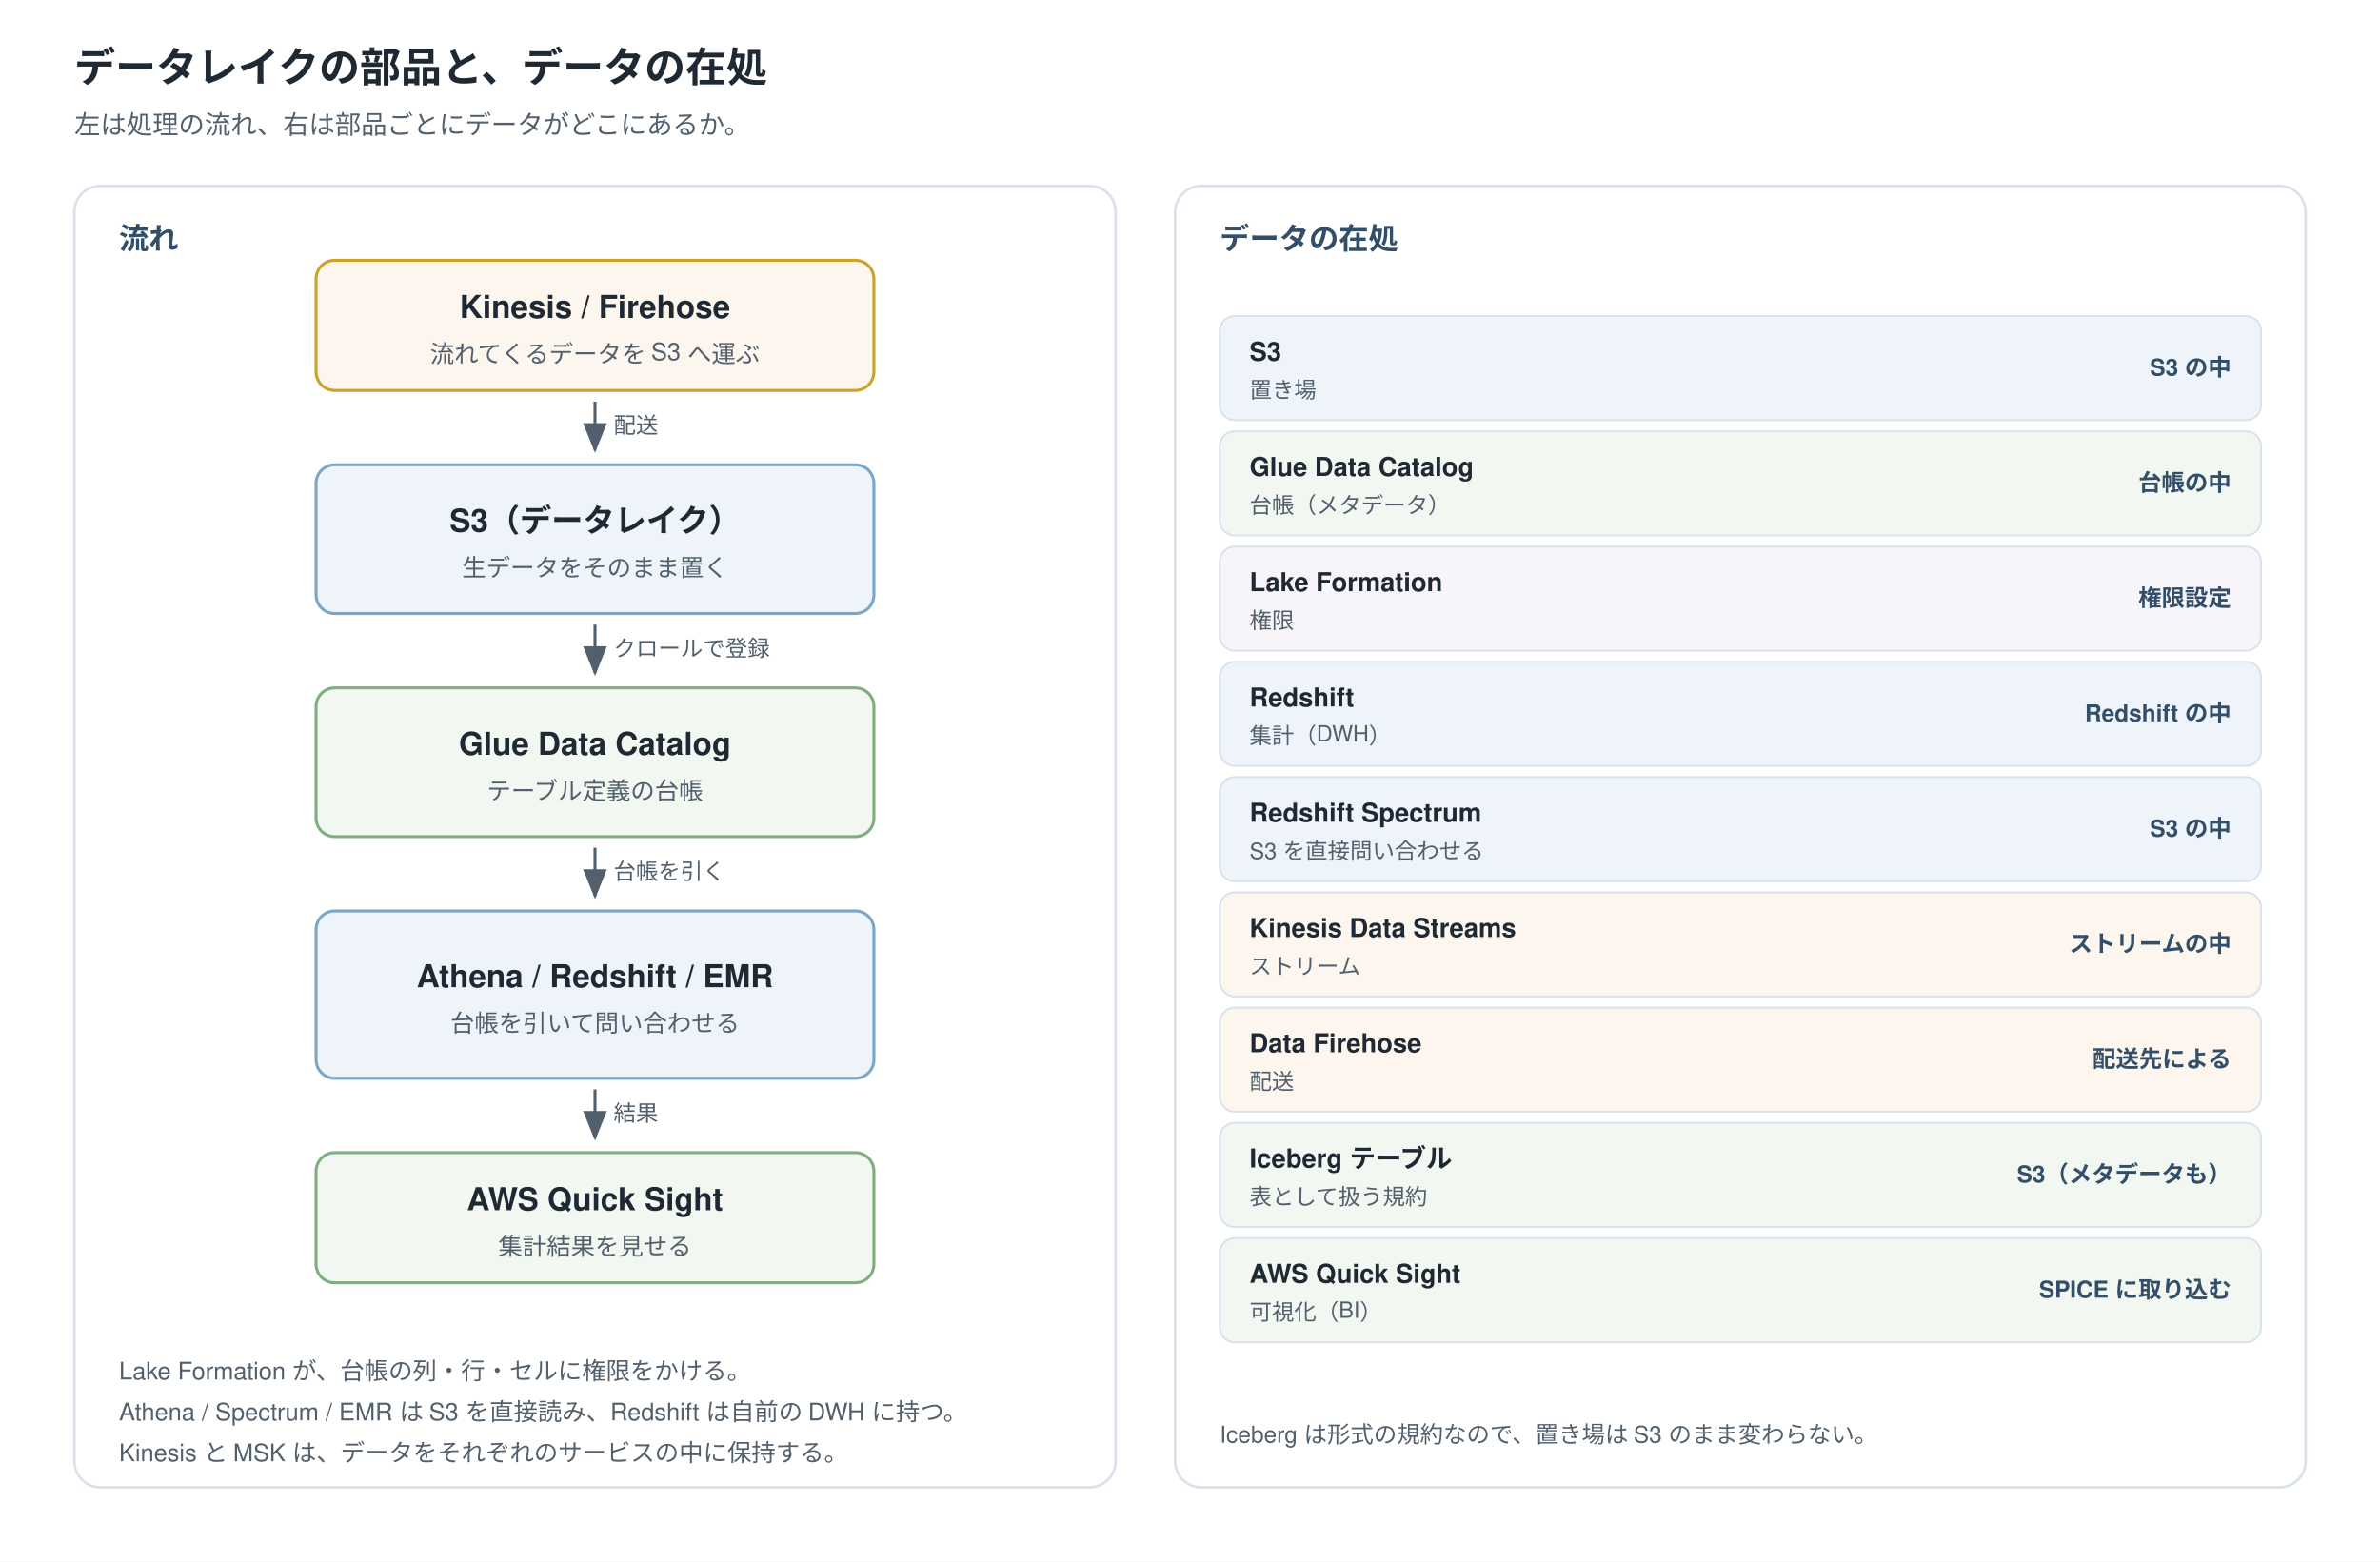
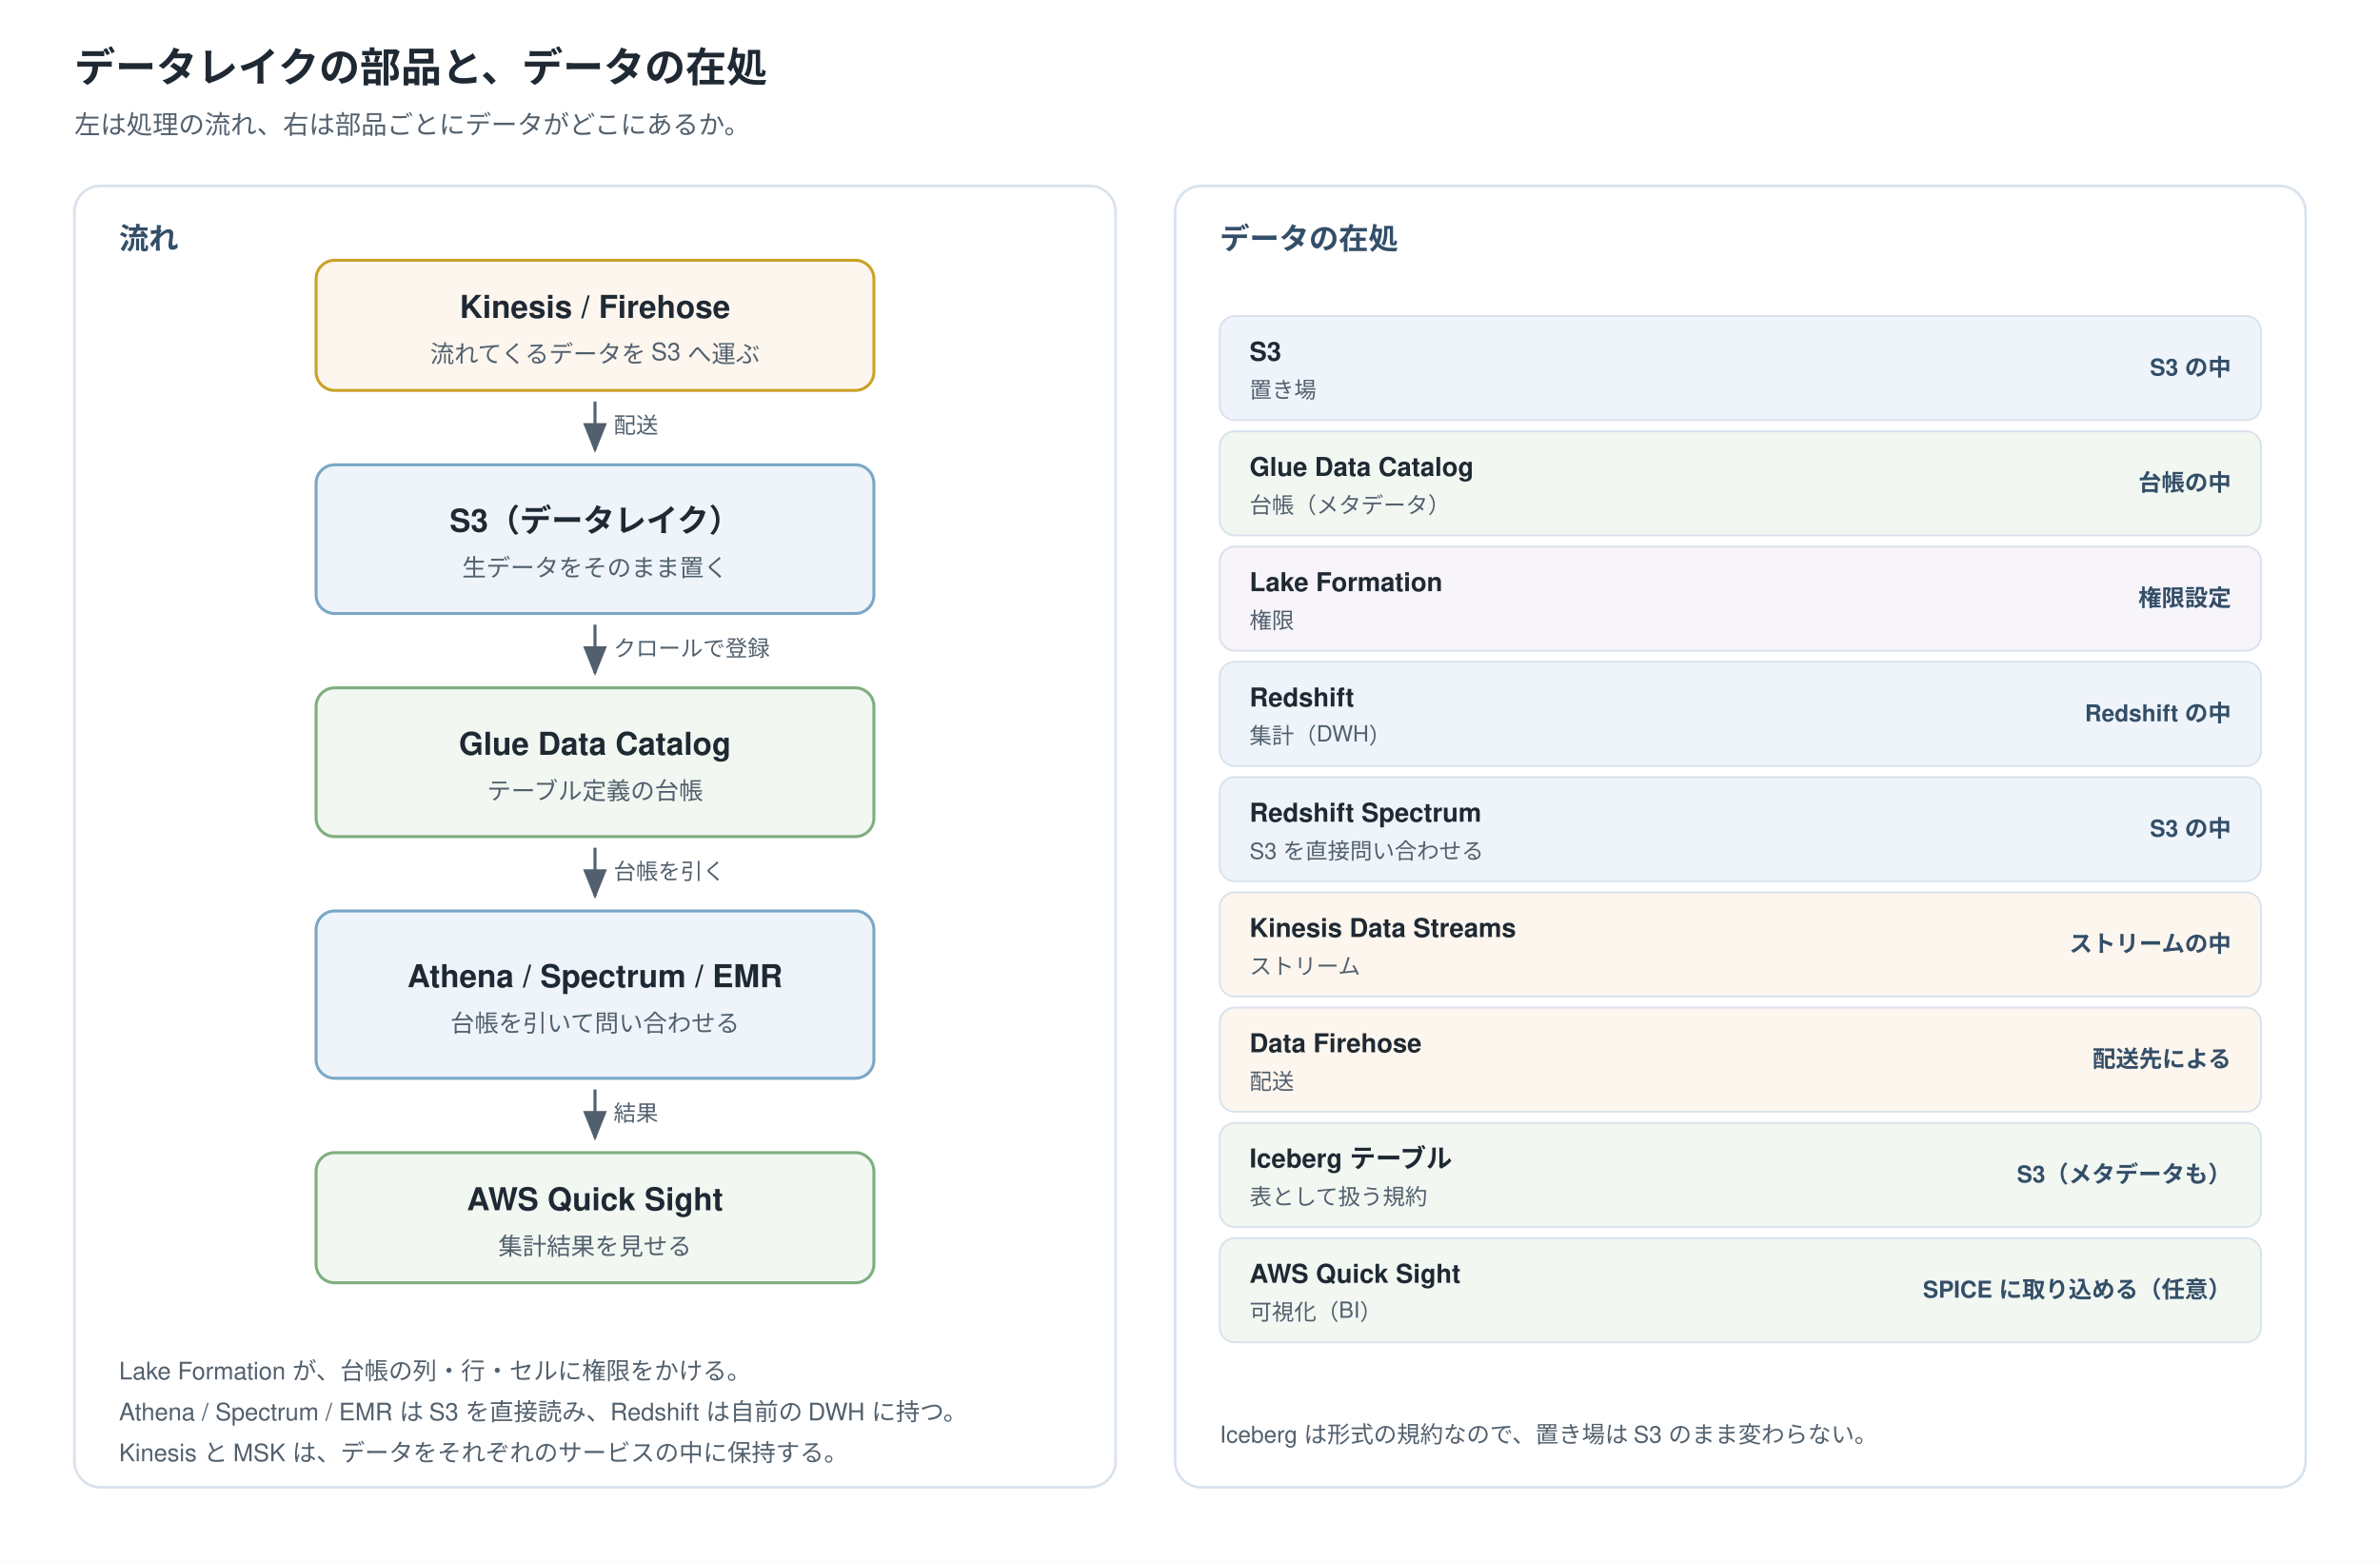
<svg xmlns="http://www.w3.org/2000/svg" width="1280" height="840" viewBox="0 0 1280 840">
  <rect width="1280" height="840" fill="#ffffff" />
  <defs>
    <marker id="m" markerWidth="10" markerHeight="8" refX="9" refY="4" orient="auto">
      <path d="M0,0 L10,4 L0,8 z" fill="#52606d" />
    </marker>
  </defs>
  <text x="40" y="44" font-family="Noto Sans JP,Helvetica,sans-serif" font-size="22" font-weight="700" fill="#1f2933" text-anchor="start">データレイクの部品と、データの在処</text>
  <text x="40" y="72" font-family="Noto Sans JP,Helvetica,sans-serif" font-size="14" font-weight="normal" fill="#52606d" text-anchor="start">左は処理の流れ、右は部品ごとにデータがどこにあるか。</text>
  <rect x="40" y="100" width="560" height="700" rx="14" fill="#ffffff" stroke="#d9e2ec" stroke-width="1.4" />
  <text x="64" y="134" font-family="Noto Sans JP,Helvetica,sans-serif" font-size="16" font-weight="700" fill="#334e68" text-anchor="start">流れ</text>
  <rect x="170" y="140" width="300" height="70" rx="10" fill="#fdf6ee" stroke="#c9a227" stroke-width="1.6" />
  <text x="320.0" y="171.0" font-family="Noto Sans JP,Helvetica,sans-serif" font-size="17" font-weight="600" fill="#1f2933" text-anchor="middle">Kinesis / Firehose</text>
  <text x="320.0" y="195.0" font-family="Noto Sans JP,Helvetica,sans-serif" font-size="13" font-weight="normal" fill="#52606d" text-anchor="middle">流れてくるデータを S3 へ運ぶ</text>
  <rect x="170" y="250" width="300" height="80" rx="10" fill="#eef4fa" stroke="#7aa7c7" stroke-width="1.6" />
  <text x="320.0" y="286.0" font-family="Noto Sans JP,Helvetica,sans-serif" font-size="17" font-weight="600" fill="#1f2933" text-anchor="middle">S3（データレイク）</text>
  <text x="320.0" y="310.0" font-family="Noto Sans JP,Helvetica,sans-serif" font-size="13" font-weight="normal" fill="#52606d" text-anchor="middle">生データをそのまま置く</text>
  <rect x="170" y="370" width="300" height="80" rx="10" fill="#f2f7f2" stroke="#7fae7f" stroke-width="1.6" />
  <text x="320.0" y="406.0" font-family="Noto Sans JP,Helvetica,sans-serif" font-size="17" font-weight="600" fill="#1f2933" text-anchor="middle">Glue Data Catalog</text>
  <text x="320.0" y="430.0" font-family="Noto Sans JP,Helvetica,sans-serif" font-size="13" font-weight="normal" fill="#52606d" text-anchor="middle">テーブル定義の台帳</text>
  <rect x="170" y="490" width="300" height="90" rx="10" fill="#eef4fa" stroke="#7aa7c7" stroke-width="1.6" />
-   <text x="320.0" y="531.0" font-family="Noto Sans JP,Helvetica,sans-serif" font-size="17" font-weight="600" fill="#1f2933" text-anchor="middle">Athena / Redshift / EMR</text>
+   <text x="320.0" y="531.0" font-family="Noto Sans JP,Helvetica,sans-serif" font-size="17" font-weight="600" fill="#1f2933" text-anchor="middle">Athena / Spectrum / EMR</text>
  <text x="320.0" y="555.0" font-family="Noto Sans JP,Helvetica,sans-serif" font-size="13" font-weight="normal" fill="#52606d" text-anchor="middle">台帳を引いて問い合わせる</text>
  <rect x="170" y="620" width="300" height="70" rx="10" fill="#f2f7f2" stroke="#7fae7f" stroke-width="1.6" />
  <text x="320.0" y="651.0" font-family="Noto Sans JP,Helvetica,sans-serif" font-size="17" font-weight="600" fill="#1f2933" text-anchor="middle">AWS Quick Sight</text>
  <text x="320.0" y="675.0" font-family="Noto Sans JP,Helvetica,sans-serif" font-size="13" font-weight="normal" fill="#52606d" text-anchor="middle">集計結果を見せる</text>
  <line x1="320.0" y1="216" x2="320.0" y2="242" stroke="#52606d" stroke-width="1.6" marker-end="url(#m)" />
  <text x="330.0" y="233.0" font-family="Noto Sans JP,Helvetica,sans-serif" font-size="12" font-weight="normal" fill="#52606d" text-anchor="start">配送</text>
  <line x1="320.0" y1="336" x2="320.0" y2="362" stroke="#52606d" stroke-width="1.6" marker-end="url(#m)" />
  <text x="330.0" y="353.0" font-family="Noto Sans JP,Helvetica,sans-serif" font-size="12" font-weight="normal" fill="#52606d" text-anchor="start">クロールで登録</text>
  <line x1="320.0" y1="456" x2="320.0" y2="482" stroke="#52606d" stroke-width="1.6" marker-end="url(#m)" />
  <text x="330.0" y="473.0" font-family="Noto Sans JP,Helvetica,sans-serif" font-size="12" font-weight="normal" fill="#52606d" text-anchor="start">台帳を引く</text>
  <line x1="320.0" y1="586" x2="320.0" y2="612" stroke="#52606d" stroke-width="1.6" marker-end="url(#m)" />
  <text x="330.0" y="603.0" font-family="Noto Sans JP,Helvetica,sans-serif" font-size="12" font-weight="normal" fill="#52606d" text-anchor="start">結果</text>
  <text x="64" y="742" font-family="Noto Sans JP,Helvetica,sans-serif" font-size="13" font-weight="normal" fill="#52606d" text-anchor="start">Lake Formation が、台帳の列・行・セルに権限をかける。</text>
  <text x="64" y="764" font-family="Noto Sans JP,Helvetica,sans-serif" font-size="13" font-weight="normal" fill="#52606d" text-anchor="start">Athena / Spectrum / EMR は S3 を直接読み、Redshift は自前の DWH に持つ。</text>
  <text x="64" y="786" font-family="Noto Sans JP,Helvetica,sans-serif" font-size="13" font-weight="normal" fill="#52606d" text-anchor="start">Kinesis と MSK は、データをそれぞれのサービスの中に保持する。</text>
  <rect x="632" y="100" width="608" height="700" rx="14" fill="#ffffff" stroke="#d9e2ec" stroke-width="1.4" />
  <text x="656" y="134" font-family="Noto Sans JP,Helvetica,sans-serif" font-size="16" font-weight="700" fill="#334e68" text-anchor="start">データの在処</text>
  <rect x="656" y="170" width="560" height="56" rx="8" fill="#eef4fa" stroke="#d9e2ec" />
  <text x="672" y="194" font-family="Noto Sans JP,Helvetica,sans-serif" font-size="14" font-weight="600" fill="#1f2933" text-anchor="start">S3</text>
  <text x="672" y="214" font-family="Noto Sans JP,Helvetica,sans-serif" font-size="12" font-weight="normal" fill="#52606d" text-anchor="start">置き場</text>
  <text x="1200" y="202" font-family="Noto Sans JP,Helvetica,sans-serif" font-size="12.5" font-weight="600" fill="#334e68" text-anchor="end">S3 の中</text>
  <rect x="656" y="232" width="560" height="56" rx="8" fill="#f2f7f2" stroke="#d9e2ec" />
  <text x="672" y="256" font-family="Noto Sans JP,Helvetica,sans-serif" font-size="14" font-weight="600" fill="#1f2933" text-anchor="start">Glue Data Catalog</text>
  <text x="672" y="276" font-family="Noto Sans JP,Helvetica,sans-serif" font-size="12" font-weight="normal" fill="#52606d" text-anchor="start">台帳（メタデータ）</text>
  <text x="1200" y="264" font-family="Noto Sans JP,Helvetica,sans-serif" font-size="12.5" font-weight="600" fill="#334e68" text-anchor="end">台帳の中</text>
  <rect x="656" y="294" width="560" height="56" rx="8" fill="#f7f4fa" stroke="#d9e2ec" />
  <text x="672" y="318" font-family="Noto Sans JP,Helvetica,sans-serif" font-size="14" font-weight="600" fill="#1f2933" text-anchor="start">Lake Formation</text>
  <text x="672" y="338" font-family="Noto Sans JP,Helvetica,sans-serif" font-size="12" font-weight="normal" fill="#52606d" text-anchor="start">権限</text>
  <text x="1200" y="326" font-family="Noto Sans JP,Helvetica,sans-serif" font-size="12.5" font-weight="600" fill="#334e68" text-anchor="end">権限設定</text>
  <rect x="656" y="356" width="560" height="56" rx="8" fill="#eef4fa" stroke="#d9e2ec" />
  <text x="672" y="380" font-family="Noto Sans JP,Helvetica,sans-serif" font-size="14" font-weight="600" fill="#1f2933" text-anchor="start">Redshift</text>
  <text x="672" y="400" font-family="Noto Sans JP,Helvetica,sans-serif" font-size="12" font-weight="normal" fill="#52606d" text-anchor="start">集計（DWH）</text>
  <text x="1200" y="388" font-family="Noto Sans JP,Helvetica,sans-serif" font-size="12.5" font-weight="600" fill="#334e68" text-anchor="end">Redshift の中</text>
  <rect x="656" y="418" width="560" height="56" rx="8" fill="#eef4fa" stroke="#d9e2ec" />
  <text x="672" y="442" font-family="Noto Sans JP,Helvetica,sans-serif" font-size="14" font-weight="600" fill="#1f2933" text-anchor="start">Redshift Spectrum</text>
  <text x="672" y="462" font-family="Noto Sans JP,Helvetica,sans-serif" font-size="12" font-weight="normal" fill="#52606d" text-anchor="start">S3 を直接問い合わせる</text>
  <text x="1200" y="450" font-family="Noto Sans JP,Helvetica,sans-serif" font-size="12.5" font-weight="600" fill="#334e68" text-anchor="end">S3 の中</text>
  <rect x="656" y="480" width="560" height="56" rx="8" fill="#fdf6ee" stroke="#d9e2ec" />
  <text x="672" y="504" font-family="Noto Sans JP,Helvetica,sans-serif" font-size="14" font-weight="600" fill="#1f2933" text-anchor="start">Kinesis Data Streams</text>
  <text x="672" y="524" font-family="Noto Sans JP,Helvetica,sans-serif" font-size="12" font-weight="normal" fill="#52606d" text-anchor="start">ストリーム</text>
  <text x="1200" y="512" font-family="Noto Sans JP,Helvetica,sans-serif" font-size="12.5" font-weight="600" fill="#334e68" text-anchor="end">ストリームの中</text>
  <rect x="656" y="542" width="560" height="56" rx="8" fill="#fdf6ee" stroke="#d9e2ec" />
  <text x="672" y="566" font-family="Noto Sans JP,Helvetica,sans-serif" font-size="14" font-weight="600" fill="#1f2933" text-anchor="start">Data Firehose</text>
  <text x="672" y="586" font-family="Noto Sans JP,Helvetica,sans-serif" font-size="12" font-weight="normal" fill="#52606d" text-anchor="start">配送</text>
  <text x="1200" y="574" font-family="Noto Sans JP,Helvetica,sans-serif" font-size="12.5" font-weight="600" fill="#334e68" text-anchor="end">配送先による</text>
  <rect x="656" y="604" width="560" height="56" rx="8" fill="#f2f7f2" stroke="#d9e2ec" />
  <text x="672" y="628" font-family="Noto Sans JP,Helvetica,sans-serif" font-size="14" font-weight="600" fill="#1f2933" text-anchor="start">Iceberg テーブル</text>
  <text x="672" y="648" font-family="Noto Sans JP,Helvetica,sans-serif" font-size="12" font-weight="normal" fill="#52606d" text-anchor="start">表として扱う規約</text>
  <text x="1200" y="636" font-family="Noto Sans JP,Helvetica,sans-serif" font-size="12.5" font-weight="600" fill="#334e68" text-anchor="end">S3（メタデータも）</text>
  <rect x="656" y="666" width="560" height="56" rx="8" fill="#f2f7f2" stroke="#d9e2ec" />
  <text x="672" y="690" font-family="Noto Sans JP,Helvetica,sans-serif" font-size="14" font-weight="600" fill="#1f2933" text-anchor="start">AWS Quick Sight</text>
  <text x="672" y="710" font-family="Noto Sans JP,Helvetica,sans-serif" font-size="12" font-weight="normal" fill="#52606d" text-anchor="start">可視化（BI）</text>
-   <text x="1200" y="698" font-family="Noto Sans JP,Helvetica,sans-serif" font-size="12.5" font-weight="600" fill="#334e68" text-anchor="end">SPICE に取り込む</text>
+   <text x="1200" y="698" font-family="Noto Sans JP,Helvetica,sans-serif" font-size="12.5" font-weight="600" fill="#334e68" text-anchor="end">SPICE に取り込める（任意）</text>
  <text x="656" y="776" font-family="Noto Sans JP,Helvetica,sans-serif" font-size="12.5" font-weight="normal" fill="#52606d" text-anchor="start">Iceberg は形式の規約なので、置き場は S3 のまま変わらない。</text>
</svg>
